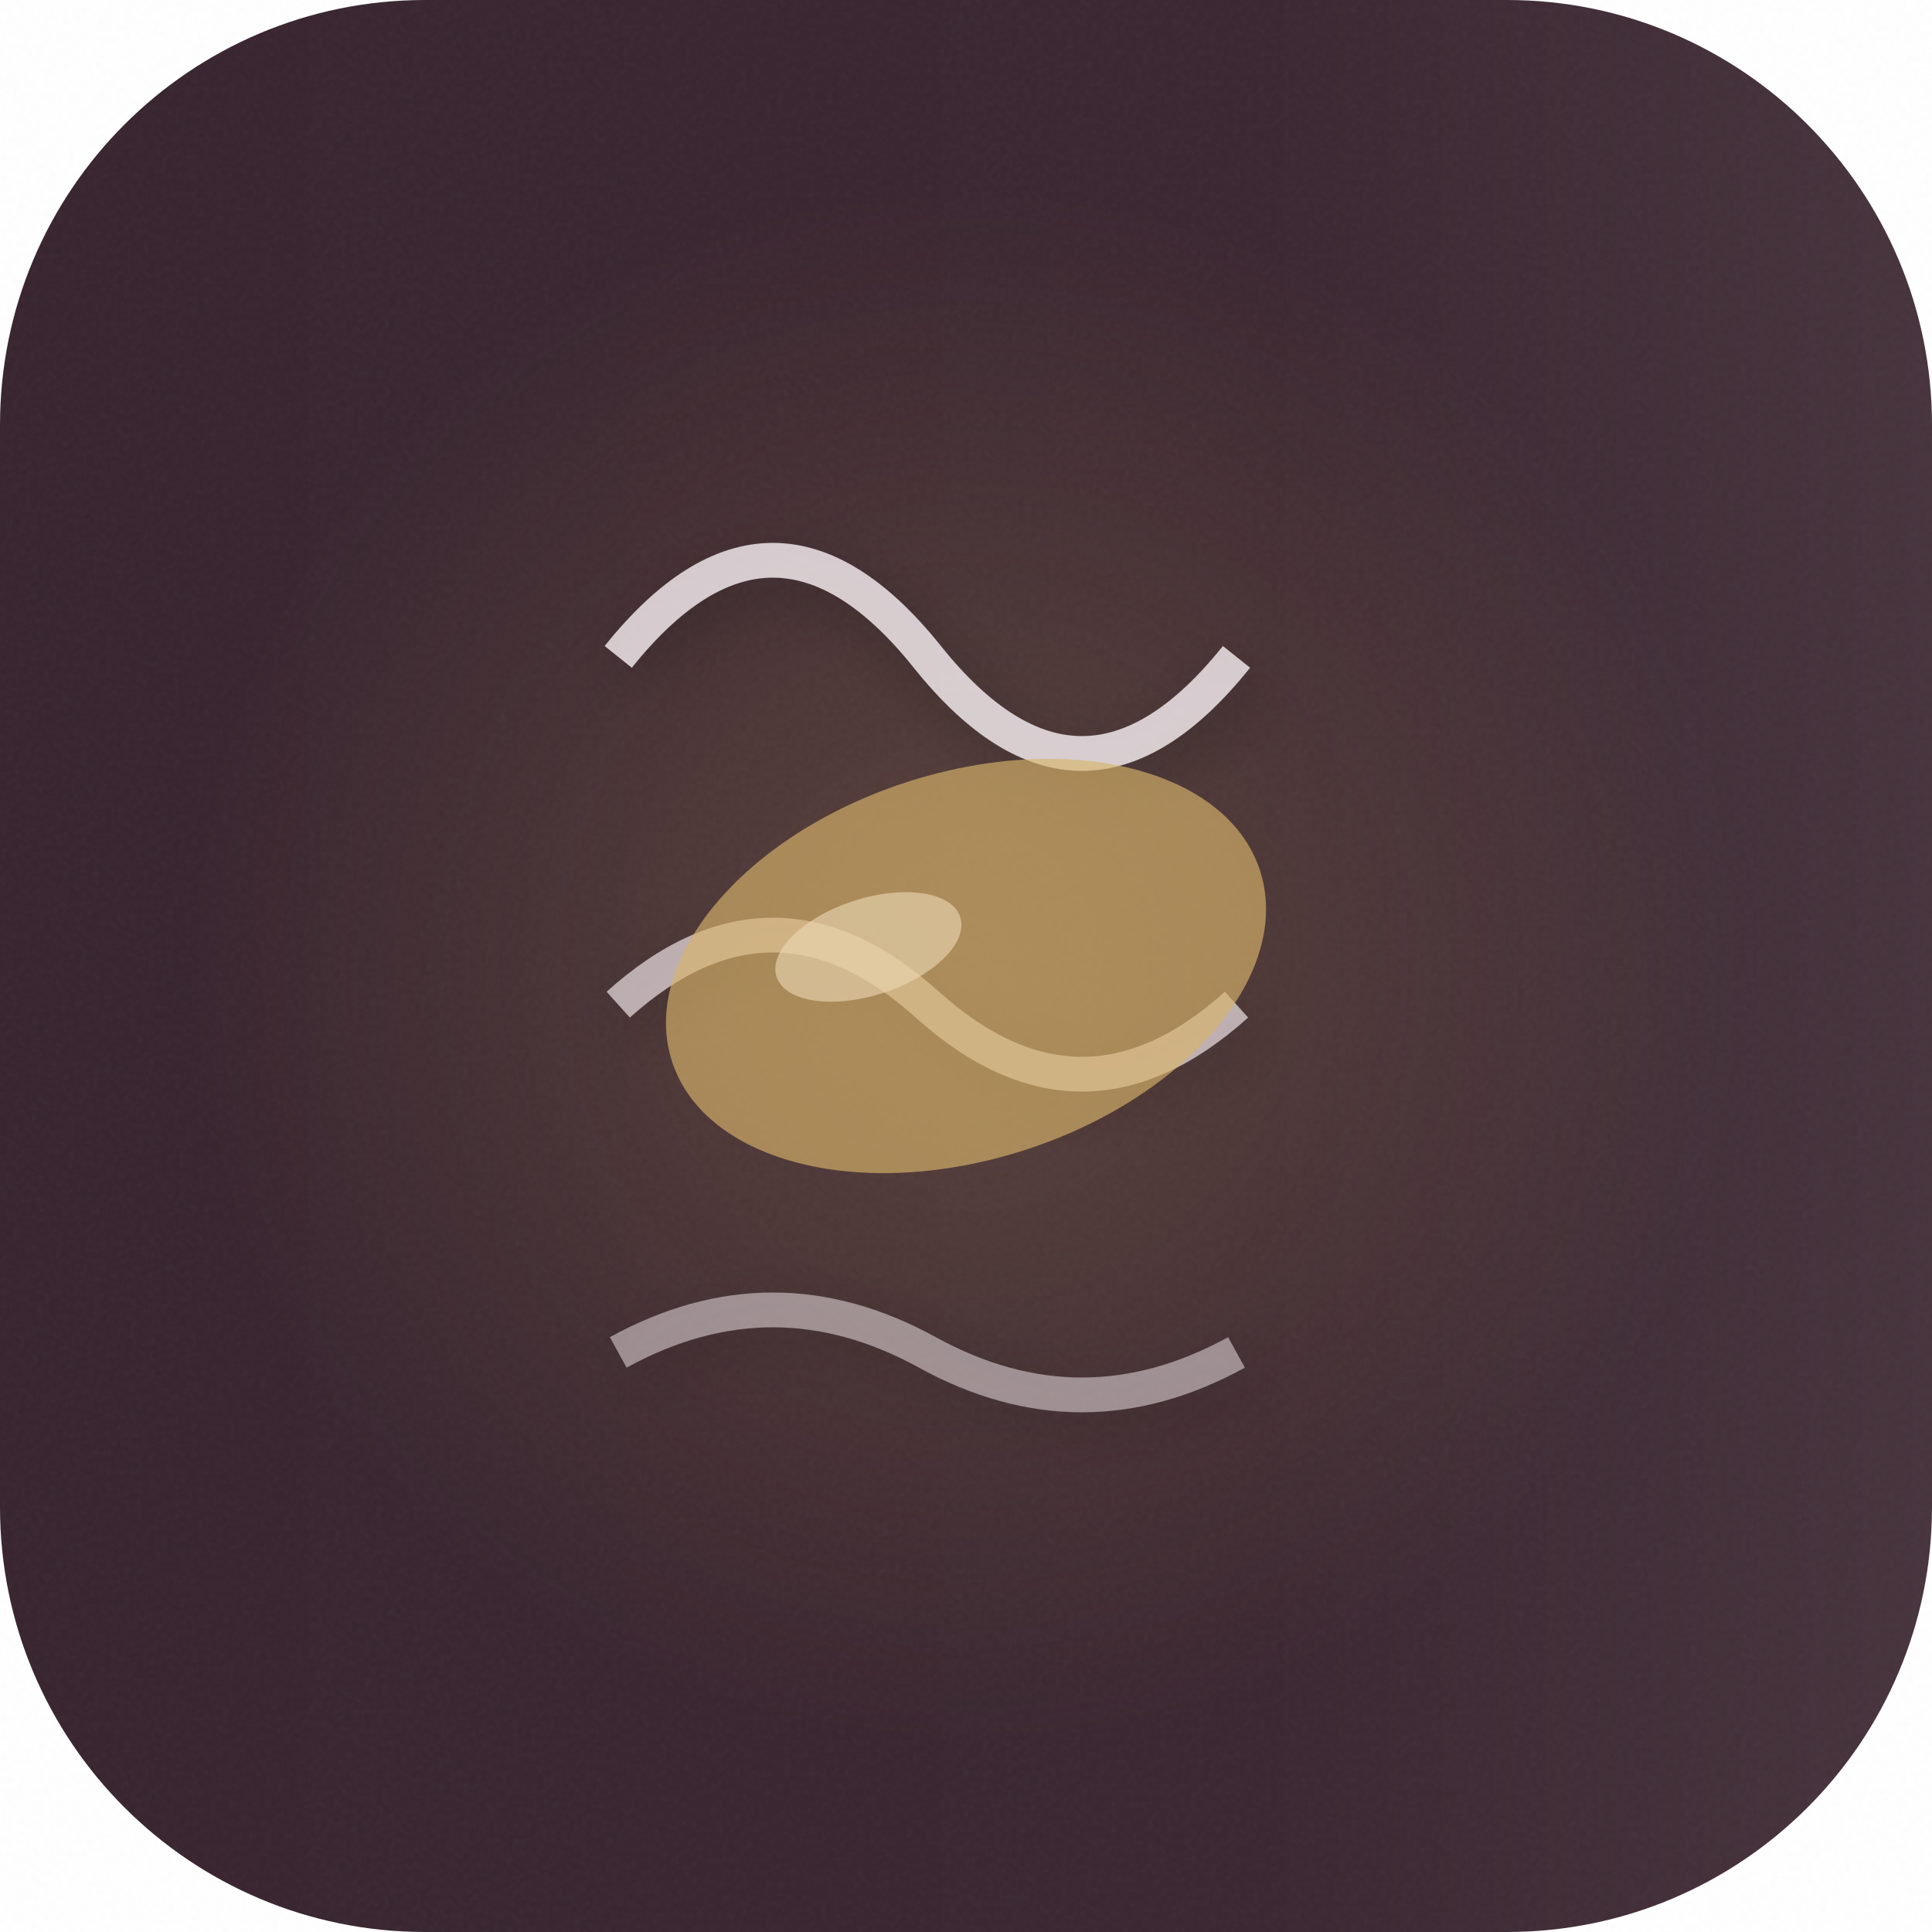
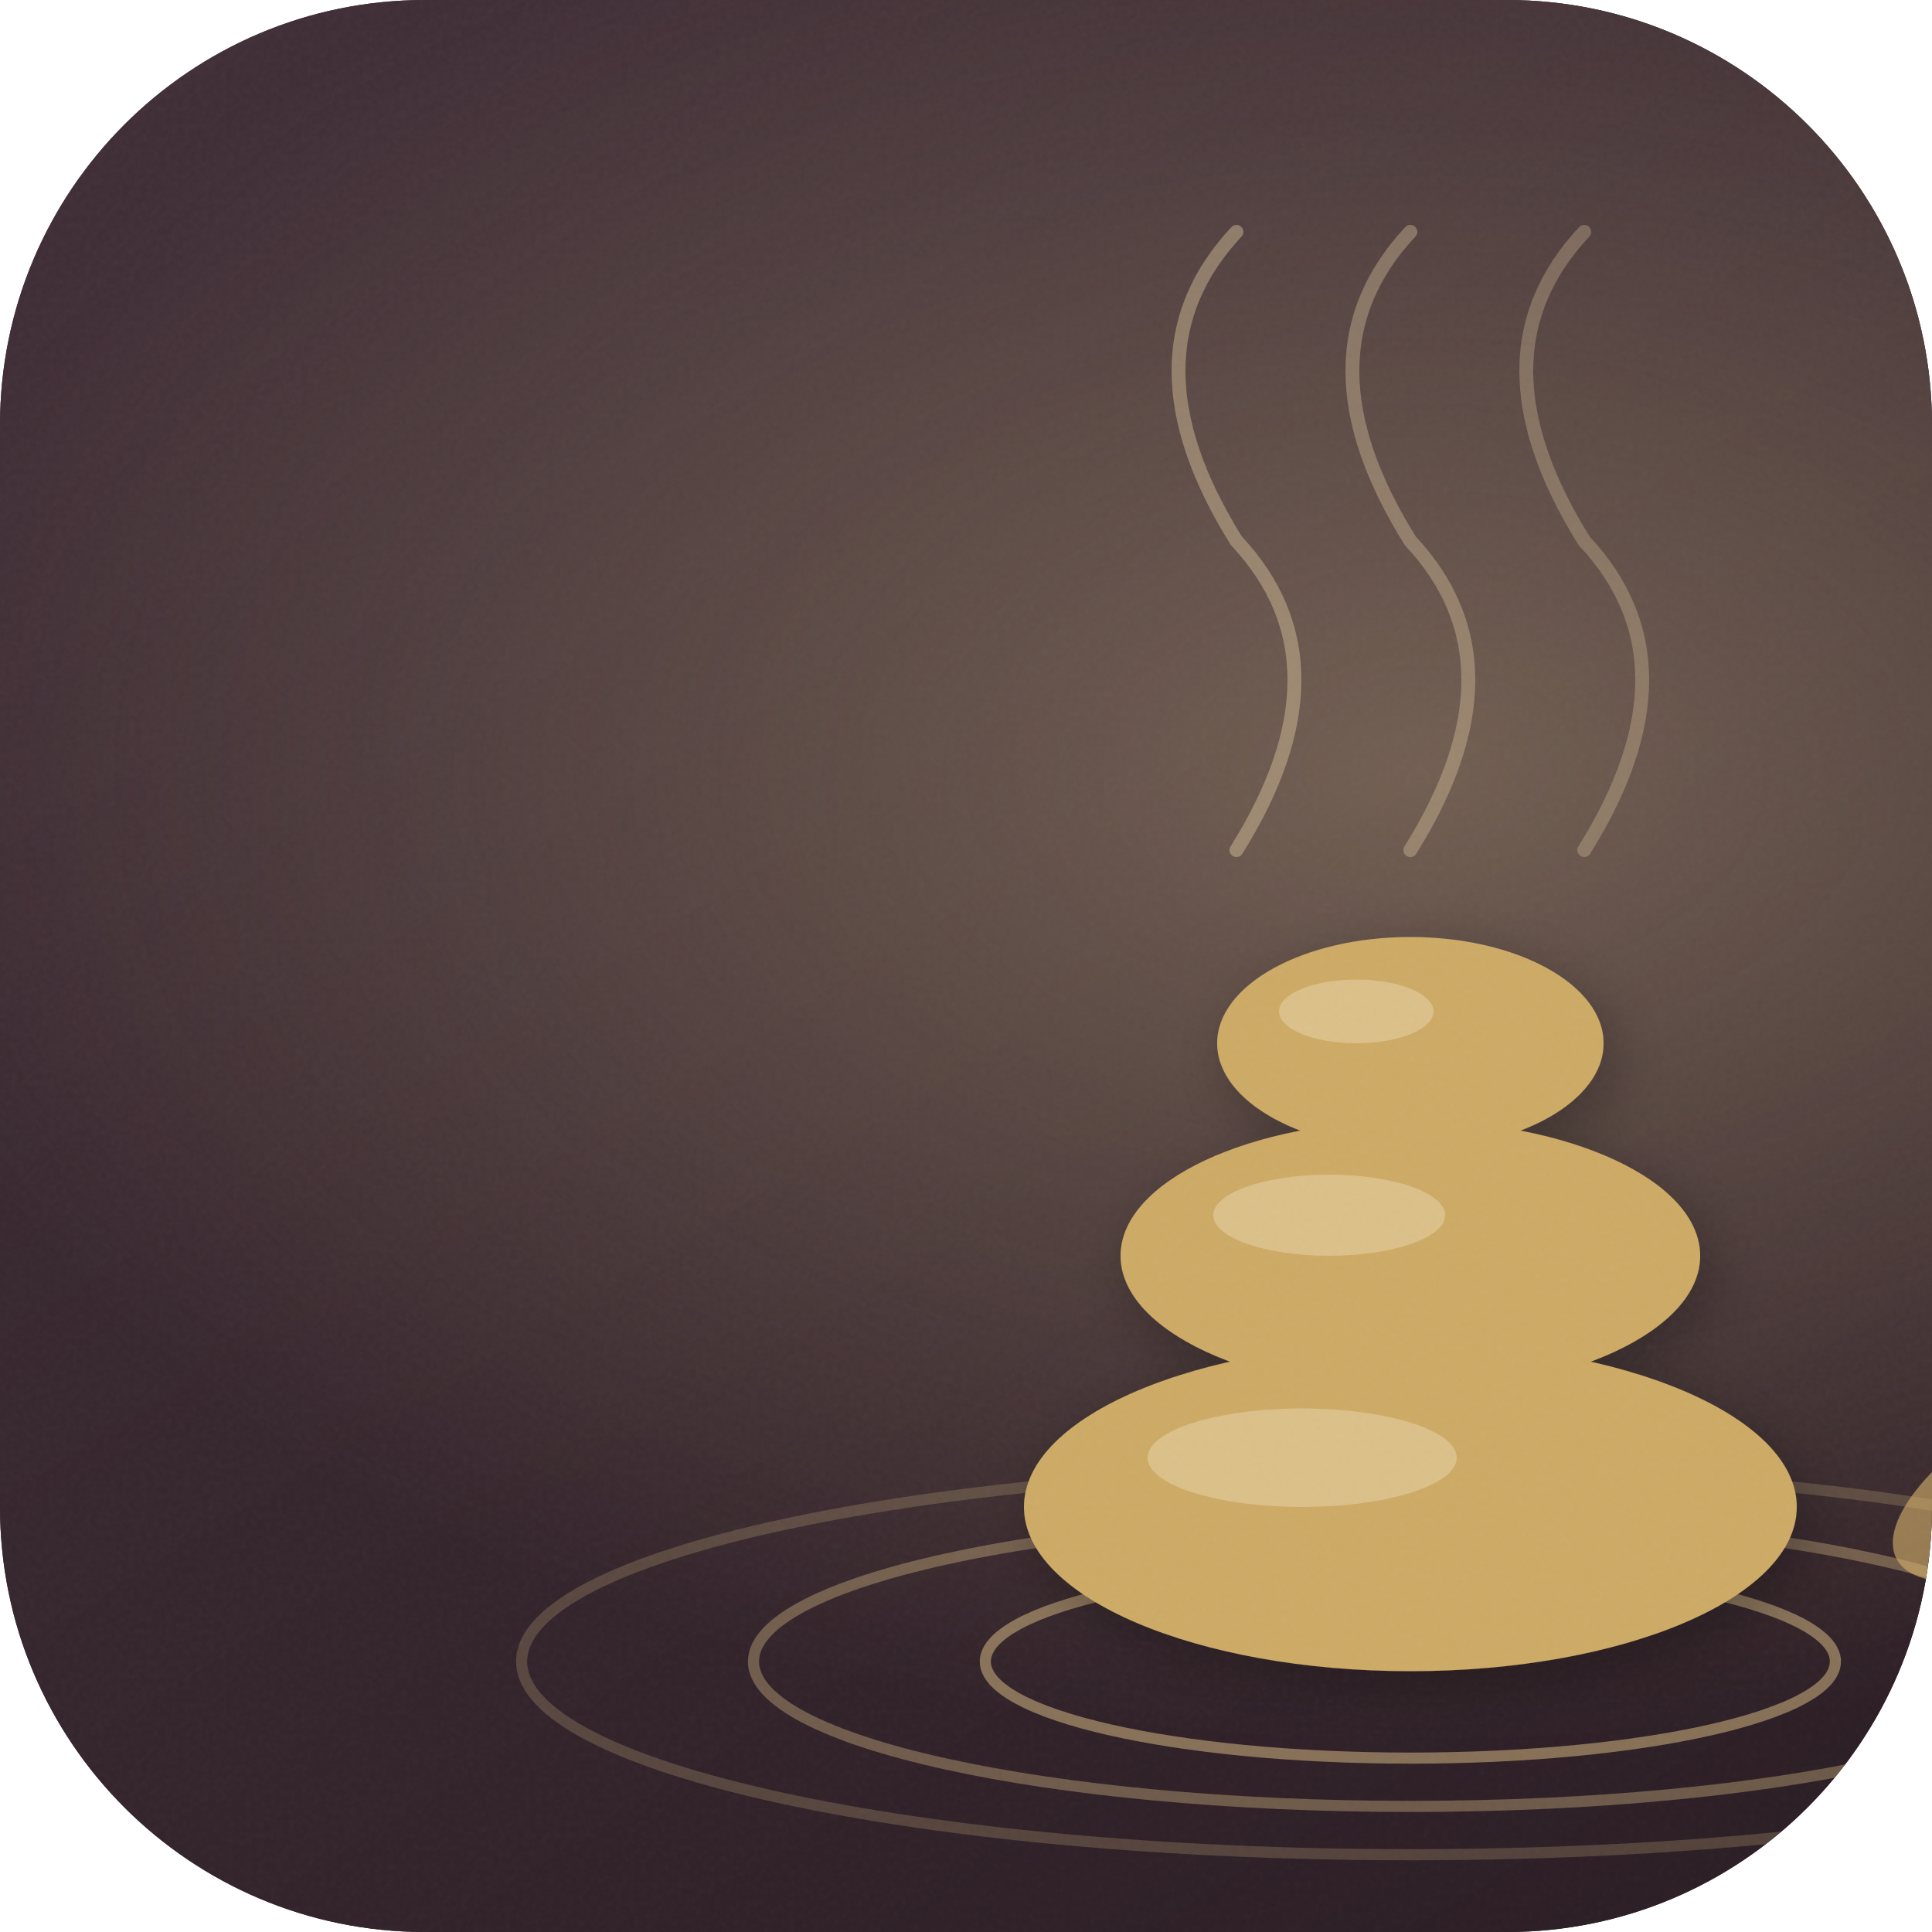
<svg xmlns="http://www.w3.org/2000/svg" width="348" height="348" viewBox="0 0 348 348">
  <defs>
-     <linearGradient id="bg" x1="0" y1="0" x2="1" y2="0">
-       <stop offset="0" stop-color="#37242e" />
-       <stop offset="0.65" stop-color="#3A2630" />
-       <stop offset="1" stop-color="#46333c" />
+     <clipPath id="r">
+       <rect width="348" height="348" rx="76.56" />
+     </clipPath>
+     <linearGradient id="ibg" x1="0" y1="0" x2="1" y2="1">
+       <stop offset="0" stop-color="#46333c" />
+       <stop offset="1" stop-color="#291b22" />
    </linearGradient>
-     <radialGradient id="halo" cx="0.5" cy="0.5" r="0.4">
-       <stop offset="0" stop-color="#D8B36A" stop-opacity="0.2" />
-       <stop offset="1" stop-color="#D8B36A" stop-opacity="0" />
-     </radialGradient>
-     <filter id="sh" x="-30%" y="-30%" width="160%" height="160%">
-       <feDropShadow dx="2" dy="3" stdDeviation="5" flood-color="#000000" flood-opacity="0.25" />
-     </filter>
-     <filter id="grain">
-       <feTurbulence type="fractalNoise" baseFrequency="0.9" numOctaves="2" stitchTiles="stitch" result="n" />
-       <feColorMatrix in="n" type="saturate" values="0" />
-     </filter>
  </defs>
-   <rect width="348" height="348" rx="76.56" fill="url(#bg)" />
-   <rect width="348" height="348" rx="76.56" fill="url(#halo)" />
-   <rect width="348" height="348" rx="76.56" filter="url(#grain)" opacity="0.04" />
-   <g transform="translate(-118.32 0)">
-     <g filter="url(#sh)">
-       <path d="M 229.68 118.32 Q 257.52 83.52 285.36 118.32 Q 313.2 153.12 341.04 118.32" fill="none" stroke="#F8F0F2" stroke-width="6.26" opacity="0.8" />
-       <path d="M 229.68 180.96 Q 257.52 155.9 285.36 180.96 Q 313.2 206.02 341.04 180.96" fill="none" stroke="#F8F0F2" stroke-width="6.26" opacity="0.64" />
-       <path d="M 229.68 243.6 Q 257.52 228.29 285.36 243.6 Q 313.2 258.91 341.04 243.6" fill="none" stroke="#F8F0F2" stroke-width="6.26" opacity="0.48" />
+   <g clip-path="url(#r)">
+     <rect width="348" height="348" fill="url(#ibg)" />
+     <g transform="translate(-191.4 0)">
+       <defs>
+         <linearGradient id="bg" x1="0" y1="0" x2="1" y2="1">
+           <stop offset="0" stop-color="#46333c" />
+           <stop offset="1" stop-color="#291b22" />
+         </linearGradient>
+         <radialGradient id="amb" cx="0.8" cy="0.4" r="0.5">
+           <stop offset="0" stop-color="#e4ca97" stop-opacity="0.35" />
+           <stop offset="1" stop-color="#e4ca97" stop-opacity="0" />
+         </radialGradient>
+         <filter id="sh" x="-20%" y="-20%" width="140%" height="140%">
+           <feDropShadow dx="2" dy="3" stdDeviation="5" flood-color="#000000" flood-opacity="0.28" />
+         </filter>
+         <filter id="grain">
+           <feTurbulence type="fractalNoise" baseFrequency="0.9" numOctaves="2" stitchTiles="stitch" result="n" />
+           <feColorMatrix in="n" type="saturate" values="0" />
+         </filter>
+       </defs>
+       <rect width="556.8" height="348" fill="url(#bg)" />
+       <rect width="556.8" height="348" fill="url(#amb)" />
+       <ellipse cx="445.44" cy="299.28" rx="76.56" ry="17.4" fill="none" stroke="#e0c288" stroke-width="2" opacity="0.5" />
+       <ellipse cx="445.44" cy="299.28" rx="118.32" ry="26.1" fill="none" stroke="#e0c288" stroke-width="2" opacity="0.36" />
+       <ellipse cx="445.44" cy="299.28" rx="160.08" ry="34.8" fill="none" stroke="#e0c288" stroke-width="2" opacity="0.22" />
+       <path d="M 414.12 153.12 q 20.88 -33.41 0 -55.68 q -20.88 -33.41 0 -55.68" fill="none" stroke="#e8d1a6" stroke-width="2.5" stroke-linecap="round" opacity="0.4" />
+       <path d="M 445.44 153.12 q 20.88 -33.41 0 -55.68 q -20.88 -33.41 0 -55.68" fill="none" stroke="#e8d1a6" stroke-width="2.5" stroke-linecap="round" opacity="0.35" />
+       <path d="M 476.76 153.12 q 20.88 -33.41 0 -55.68 q -20.88 -33.41 0 -55.68" fill="none" stroke="#e8d1a6" stroke-width="2.5" stroke-linecap="round" opacity="0.3" />
+       <g filter="url(#sh)">
+         <ellipse cx="445.44" cy="271.44" rx="69.6" ry="29.58" fill="#cdaa65" />
+         <ellipse cx="425.95" cy="262.57" rx="27.84" ry="8.87" fill="#e8d1a6" opacity="0.55" />
+         <ellipse cx="445.44" cy="226.2" rx="52.2" ry="24.36" fill="#cdaa65" />
+         <ellipse cx="430.82" cy="218.89" rx="20.88" ry="7.31" fill="#e8d1a6" opacity="0.55" />
+         <ellipse cx="445.44" cy="187.92" rx="34.8" ry="19.14" fill="#cdaa65" />
+         <ellipse cx="435.7" cy="182.18" rx="13.92" ry="5.74" fill="#e8d1a6" opacity="0.55" />
+       </g>
+       <ellipse cx="563.76" cy="264.48" rx="34.8" ry="13.92" fill="#D8B36A" opacity="0.6" transform="rotate(-28 563.76 264.48)" />
+       <rect width="556.8" height="348" filter="url(#grain)" opacity="0.04" />
    </g>
-     <ellipse cx="292.32" cy="174" rx="55.68" ry="34.8" fill="#D8B36A" opacity="0.65" transform="rotate(-18 292.32 174)" />
-     <ellipse cx="276.66" cy="165.3" rx="17.4" ry="8.7" fill="#ecd9b5" opacity="0.6" transform="rotate(-18 292.32 174)" />
  </g>
</svg>
